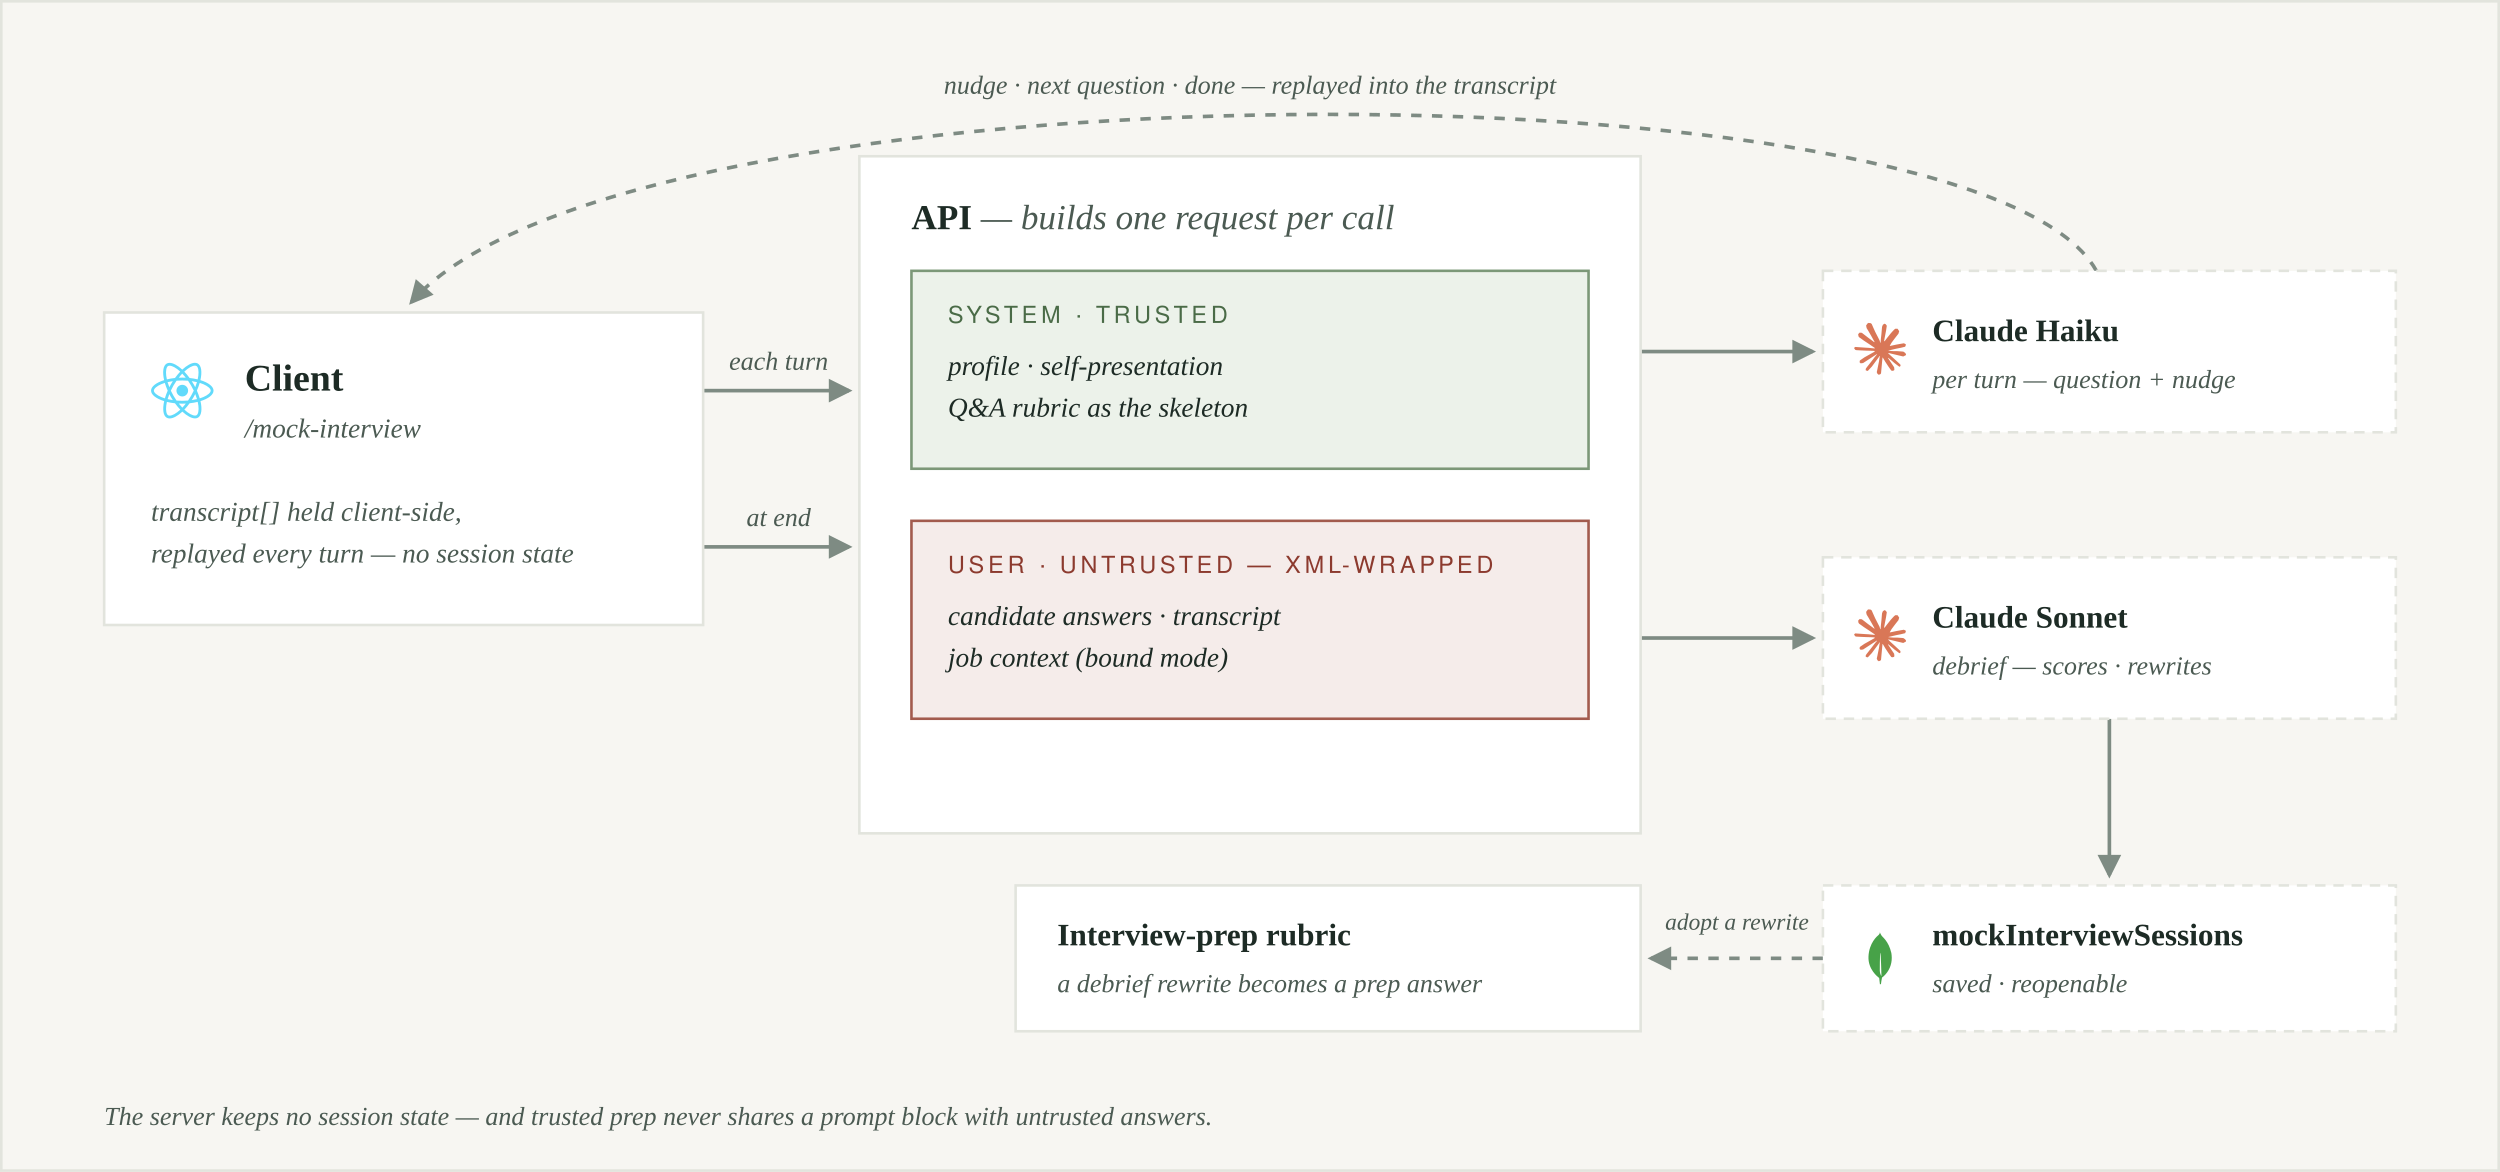
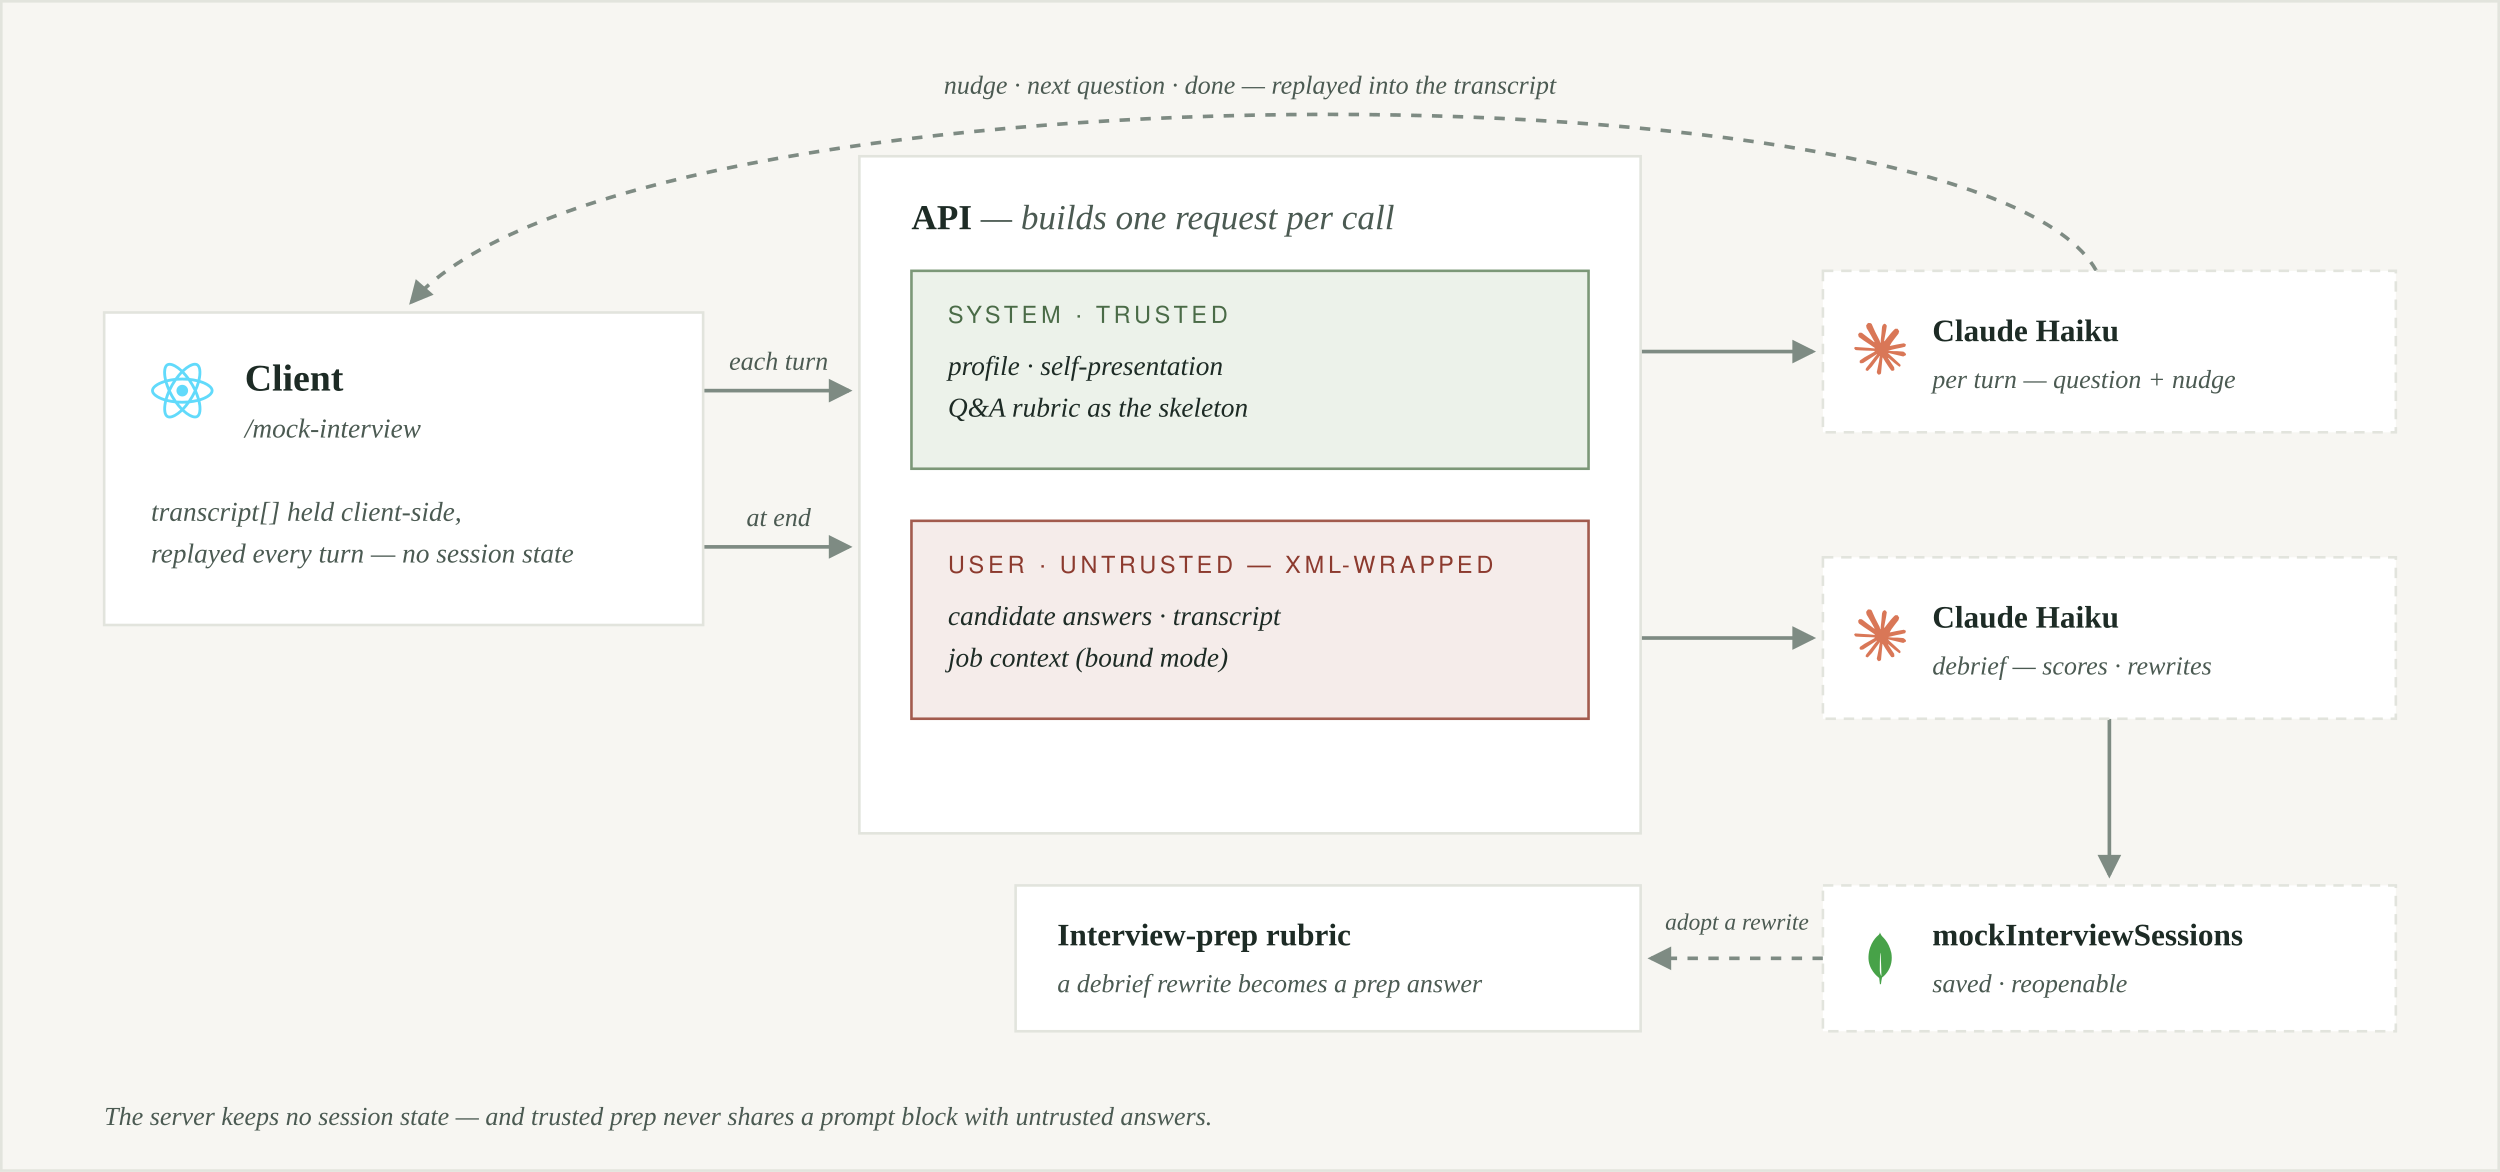
<svg xmlns="http://www.w3.org/2000/svg" viewBox="0 0 960 450" font-family="Georgia, 'Times New Roman', serif">
  <defs>
    <marker id="arr" viewBox="0 0 10 10" refX="8.5" refY="5" markerWidth="6.5" markerHeight="6.5" orient="auto-start-reverse">
      <path d="M0 0 L10 5 L0 10 z" fill="#7e8b83" />
    </marker>
    <path id="icoReact" d="M14.23 12.004a2.236 2.236 0 0 1-2.235 2.236 2.236 2.236 0 0 1-2.236-2.236 2.236 2.236 0 0 1 2.235-2.236 2.236 2.236 0 0 1 2.236 2.236zm2.648-10.69c-1.346 0-3.107.96-4.888 2.622-1.78-1.653-3.542-2.602-4.887-2.602-.41 0-.783.093-1.106.278-1.375.793-1.683 3.264-.973 6.365C1.98 8.917 0 10.42 0 12.004c0 1.59 1.99 3.097 5.043 4.03-.704 3.113-.39 5.588.988 6.38.32.187.69.275 1.102.275 1.345 0 3.107-.96 4.888-2.624 1.78 1.654 3.542 2.603 4.887 2.603.41 0 .783-.09 1.106-.275 1.374-.792 1.683-3.263.973-6.365C22.02 15.096 24 13.59 24 12.004c0-1.59-1.99-3.097-5.043-4.032.704-3.11.39-5.587-.988-6.38-.318-.184-.688-.277-1.092-.278zm-.005 1.09v.006c.225 0 .406.044.558.127.666.382.955 1.835.73 3.704-.054.46-.142.945-.25 1.44-.96-.236-2.006-.417-3.107-.534-.66-.905-1.345-1.727-2.035-2.447 1.592-1.48 3.087-2.292 4.105-2.295zm-9.77.02c1.012 0 2.514.808 4.11 2.28-.686.72-1.37 1.537-2.02 2.442-1.107.117-2.154.298-3.113.538-.112-.49-.195-.964-.254-1.42-.23-1.868.054-3.32.714-3.707.19-.09.4-.127.563-.132zm4.882 3.05c.455.468.91.992 1.36 1.564-.44-.02-.89-.034-1.345-.034-.46 0-.915.01-1.36.034.44-.572.895-1.096 1.345-1.565zM12 8.1c.74 0 1.477.034 2.202.093.406.582.802 1.203 1.183 1.86.372.64.71 1.29 1.018 1.946-.308.655-.646 1.31-1.013 1.95-.38.66-.773 1.288-1.18 1.87-.728.063-1.466.098-2.21.098-.74 0-1.477-.035-2.202-.093-.406-.582-.802-1.204-1.183-1.86-.372-.64-.71-1.29-1.018-1.946.303-.657.646-1.313 1.013-1.954.38-.66.773-1.286 1.18-1.868.728-.064 1.466-.098 2.21-.098zm-3.635.254c-.24.377-.48.763-.704 1.16-.225.39-.435.782-.635 1.174-.265-.656-.49-1.31-.676-1.947.64-.15 1.315-.283 2.015-.386zm7.26 0c.695.103 1.365.23 2.006.387-.18.632-.405 1.282-.66 1.933-.2-.39-.41-.783-.64-1.174-.225-.392-.465-.774-.705-1.146zm3.063.675c.484.15.944.317 1.375.498 1.732.74 2.852 1.708 2.852 2.476-.005.768-1.125 1.74-2.857 2.475-.42.18-.88.342-1.355.493-.28-.958-.646-1.956-1.1-2.98.45-1.017.81-2.01 1.085-2.964zm-13.395.004c.278.96.645 1.957 1.1 2.98-.45 1.017-.812 2.01-1.086 2.964-.484-.15-.944-.318-1.37-.5-1.732-.737-2.852-1.706-2.852-2.474 0-.768 1.12-1.742 2.852-2.476.42-.18.88-.342 1.356-.494zm11.678 4.28c.265.657.49 1.312.676 1.948-.64.157-1.316.29-2.016.39.24-.375.48-.762.705-1.158.225-.39.435-.788.636-1.18zm-9.945.02c.2.392.41.783.64 1.175.23.39.465.772.705 1.143-.695-.102-1.365-.23-2.006-.386.18-.63.406-1.282.66-1.933zM17.92 16.32c.112.493.2.968.254 1.423.23 1.868-.054 3.32-.714 3.708-.147.09-.338.128-.563.128-1.012 0-2.514-.807-4.11-2.28.686-.72 1.37-1.536 2.02-2.44 1.107-.118 2.154-.3 3.113-.54zm-11.83.01c.96.234 2.006.415 3.107.532.66.905 1.345 1.727 2.035 2.446-1.595 1.483-3.092 2.295-4.11 2.295-.22-.005-.406-.05-.553-.132-.666-.38-.955-1.834-.73-3.703.054-.46.142-.944.25-1.438zm4.56.64c.44.02.89.034 1.345.034.46 0 .915-.01 1.36-.034-.44.572-.895 1.095-1.345 1.565-.455-.47-.91-.993-1.36-1.565z" />
    <path id="icoClaude" d="m4.714 15.956 4.717-2.647.079-.231-.079-.128h-.231l-.789-.049-2.696-.073-2.337-.097-2.265-.121-.571-.121-.534-.704.055-.352.48-.322.686.061 1.518.103 2.277.158 1.651.097 2.447.255h.389l.055-.158-.134-.097-.103-.097L6.973 9.836l-2.55-1.688-1.336-.971-.723-.492-.364-.461-.158-1.008.656-.723.88.061.225.061.892.686 1.906 1.475 2.489 1.834.364.303.146-.103.018-.073-.164-.273-1.354-2.447-1.445-2.489-.643-1.032-.17-.619c-.061-.255-.103-.467-.103-.729L6.287.134 6.7 0l.996.134.419.364.619 1.415 1.002 2.228 1.554 3.03.455.898.243.832.091.255h.158v-.146l.128-1.706.237-2.095.231-2.696.079-.759.376-.911.747-.492.583.279.48.686-.067.443-.285 1.852-.559 2.902-.364 1.943h.212l.243-.243.984-1.305 1.651-2.064.729-.82.85-.905.546-.431h1.032l.759 1.129-.34 1.166-1.062 1.348-.88 1.141-1.263 1.7-.789 1.36.073.109.188-.018 2.853-.607 1.542-.279 1.84-.316.832.389.091.395-.328.807-1.967.486-2.307.461-3.436.814-.043.03.049.061 1.548.146.662.036h1.621l3.018.225.789.522.474.638-.079.486-1.214.619-1.639-.389-3.825-.911-1.311-.328h-.182v.109l1.093 1.069 2.003 1.809 2.507 2.331.128.577-.322.455-.34-.049-2.204-1.657-.85-.747-1.925-1.621h-.128v.17l.443.65 2.344 3.521.121 1.081-.17.352-.607.212-.668-.121-1.372-1.925L14.38 17.959l-1.141-1.943-.14.079-.674 7.255-.316.37-.729.279-.607-.461-.322-.747.322-1.475.389-1.925.316-1.53.285-1.9.17-.631-.012-.043-.14.018-1.433 1.967-2.18 2.945-1.724 1.846-.413.164-.716-.37.067-.662.401-.589 2.386-3.036 1.439-1.882.929-1.087-.006-.158h-.055l-6.338 4.116-1.129.146-.486-.455.061-.747.231-.243 1.906-1.311Z" />
    <path id="icoMongo" d="M17.193 9.555c-1.264-5.58-4.252-7.414-4.573-8.115-.28-.394-.53-.954-.735-1.44-.036.495-.055.685-.523 1.184-.723.566-4.438 3.682-4.74 10.02-.282 5.912 4.27 9.435 4.888 9.884l.07.05A73.49 73.49 0 0111.91 24h.481c.114-1.032.284-2.056.51-3.07.417-.296.604-.463.85-.693a11.342 11.342 0 003.639-8.464c.01-.814-.103-1.662-.197-2.218zm-5.336 8.195s0-8.291.275-8.29c.213 0 .49 10.695.49 10.695-.381-.045-.765-1.76-.765-2.405z" />
  </defs>
  <rect x="0" y="0" width="960" height="450" fill="#f7f6f2" />
  <rect x="0.5" y="0.5" width="959" height="449" fill="none" stroke="#e2e4dd" />
  <g stroke="#7e8b83" fill="none" stroke-width="1.4" marker-end="url(#arr)">
    <path d="M270,150 H326" />
    <path d="M270,210 H326" />
    <path d="M630,135 H696" />
    <path d="M630,245 H696" />
    <path d="M805,104 C 760,22 240,22 158,116" stroke-dasharray="4 4" />
    <path d="M810,276 V336" />
    <path d="M700,368 H634" stroke-dasharray="4 4" />
  </g>
  <g font-style="italic" font-size="10" fill="#4b5a52" text-anchor="middle">
    <text x="299" y="142">each turn</text>
    <text x="299" y="202">at end</text>
    <text x="480" y="36">nudge · next question · done — replayed into the transcript</text>
    <text x="667" y="357" font-size="9">adopt a rewrite</text>
  </g>
  <rect x="40" y="120" width="230" height="120" fill="#FFFFFF" stroke="#e2e4dd" />
  <use href="#icoReact" transform="translate(58,138)" fill="#61DAFB" />
  <text x="94" y="150" font-size="14.5" font-weight="700" fill="#1d2b25">Client</text>
  <text x="94" y="168" font-size="10.5" font-style="italic" fill="#4b5a52">/mock-interview</text>
  <text x="58" y="200" font-size="10.5" font-style="italic" fill="#4b5a52">transcript[] held client-side,</text>
  <text x="58" y="216" font-size="10.5" font-style="italic" fill="#4b5a52">replayed every turn — no session state</text>
  <rect x="330" y="60" width="300" height="260" fill="#FFFFFF" stroke="#e2e4dd" />
  <text x="350" y="88" font-size="13.5" font-weight="700" fill="#1d2b25">API <tspan font-weight="400" font-style="italic" fill="#4b5a52">— builds one request per call</tspan>
  </text>
  <rect x="350" y="104" width="260" height="76" fill="#ECF2EA" stroke="#7C9878" />
  <text x="364" y="124" font-family="Helvetica, Arial, sans-serif" font-size="9" letter-spacing="1.5" fill="#4A6B47">SYSTEM · TRUSTED</text>
  <text x="364" y="144" font-size="10.5" font-style="italic" fill="#1d2b25">profile · self-presentation</text>
  <text x="364" y="160" font-size="10.5" font-style="italic" fill="#1d2b25">Q&amp;A rubric as the skeleton</text>
  <rect x="350" y="200" width="260" height="76" fill="#F5ECEA" stroke="#A25B4E" />
  <text x="364" y="220" font-family="Helvetica, Arial, sans-serif" font-size="9" letter-spacing="1.5" fill="#8C3A2E">USER · UNTRUSTED — XML-WRAPPED</text>
  <text x="364" y="240" font-size="10.5" font-style="italic" fill="#1d2b25">candidate answers · transcript</text>
  <text x="364" y="256" font-size="10.5" font-style="italic" fill="#1d2b25">job context (bound mode)</text>
  <rect x="700" y="104" width="220" height="62" fill="#FFFFFF" stroke="#e2e4dd" stroke-dasharray="4 3" />
  <use href="#icoClaude" transform="translate(712,124) scale(0.83)" fill="#D97757" />
  <text x="742" y="131" font-size="12" font-weight="600" fill="#1d2b25">Claude Haiku</text>
  <text x="742" y="149" font-size="10" font-style="italic" fill="#4b5a52">per turn — question + nudge</text>
  <rect x="700" y="214" width="220" height="62" fill="#FFFFFF" stroke="#e2e4dd" stroke-dasharray="4 3" />
  <use href="#icoClaude" transform="translate(712,234) scale(0.83)" fill="#D97757" />
-   <text x="742" y="241" font-size="12" font-weight="600" fill="#1d2b25">Claude Sonnet</text>
+   <text x="742" y="241" font-size="12" font-weight="600" fill="#1d2b25">Claude Haiku</text>
  <text x="742" y="259" font-size="10" font-style="italic" fill="#4b5a52">debrief — scores · rewrites</text>
  <rect x="700" y="340" width="220" height="56" fill="#FFFFFF" stroke="#e2e4dd" stroke-dasharray="4 3" />
  <use href="#icoMongo" transform="translate(712,358) scale(0.83)" fill="#47A248" />
  <text x="742" y="363" font-size="12" font-weight="600" fill="#1d2b25">mockInterviewSessions</text>
  <text x="742" y="381" font-size="10" font-style="italic" fill="#4b5a52">saved · reopenable</text>
  <rect x="390" y="340" width="240" height="56" fill="#FFFFFF" stroke="#e2e4dd" />
  <text x="406" y="363" font-size="12" font-weight="600" fill="#1d2b25">Interview-prep rubric</text>
  <text x="406" y="381" font-size="10" font-style="italic" fill="#4b5a52">a debrief rewrite becomes a prep answer</text>
  <text x="40" y="432" font-size="10" font-style="italic" fill="#4b5a52">The server keeps no session state — and trusted prep never shares a prompt block with untrusted answers.</text>
</svg>
